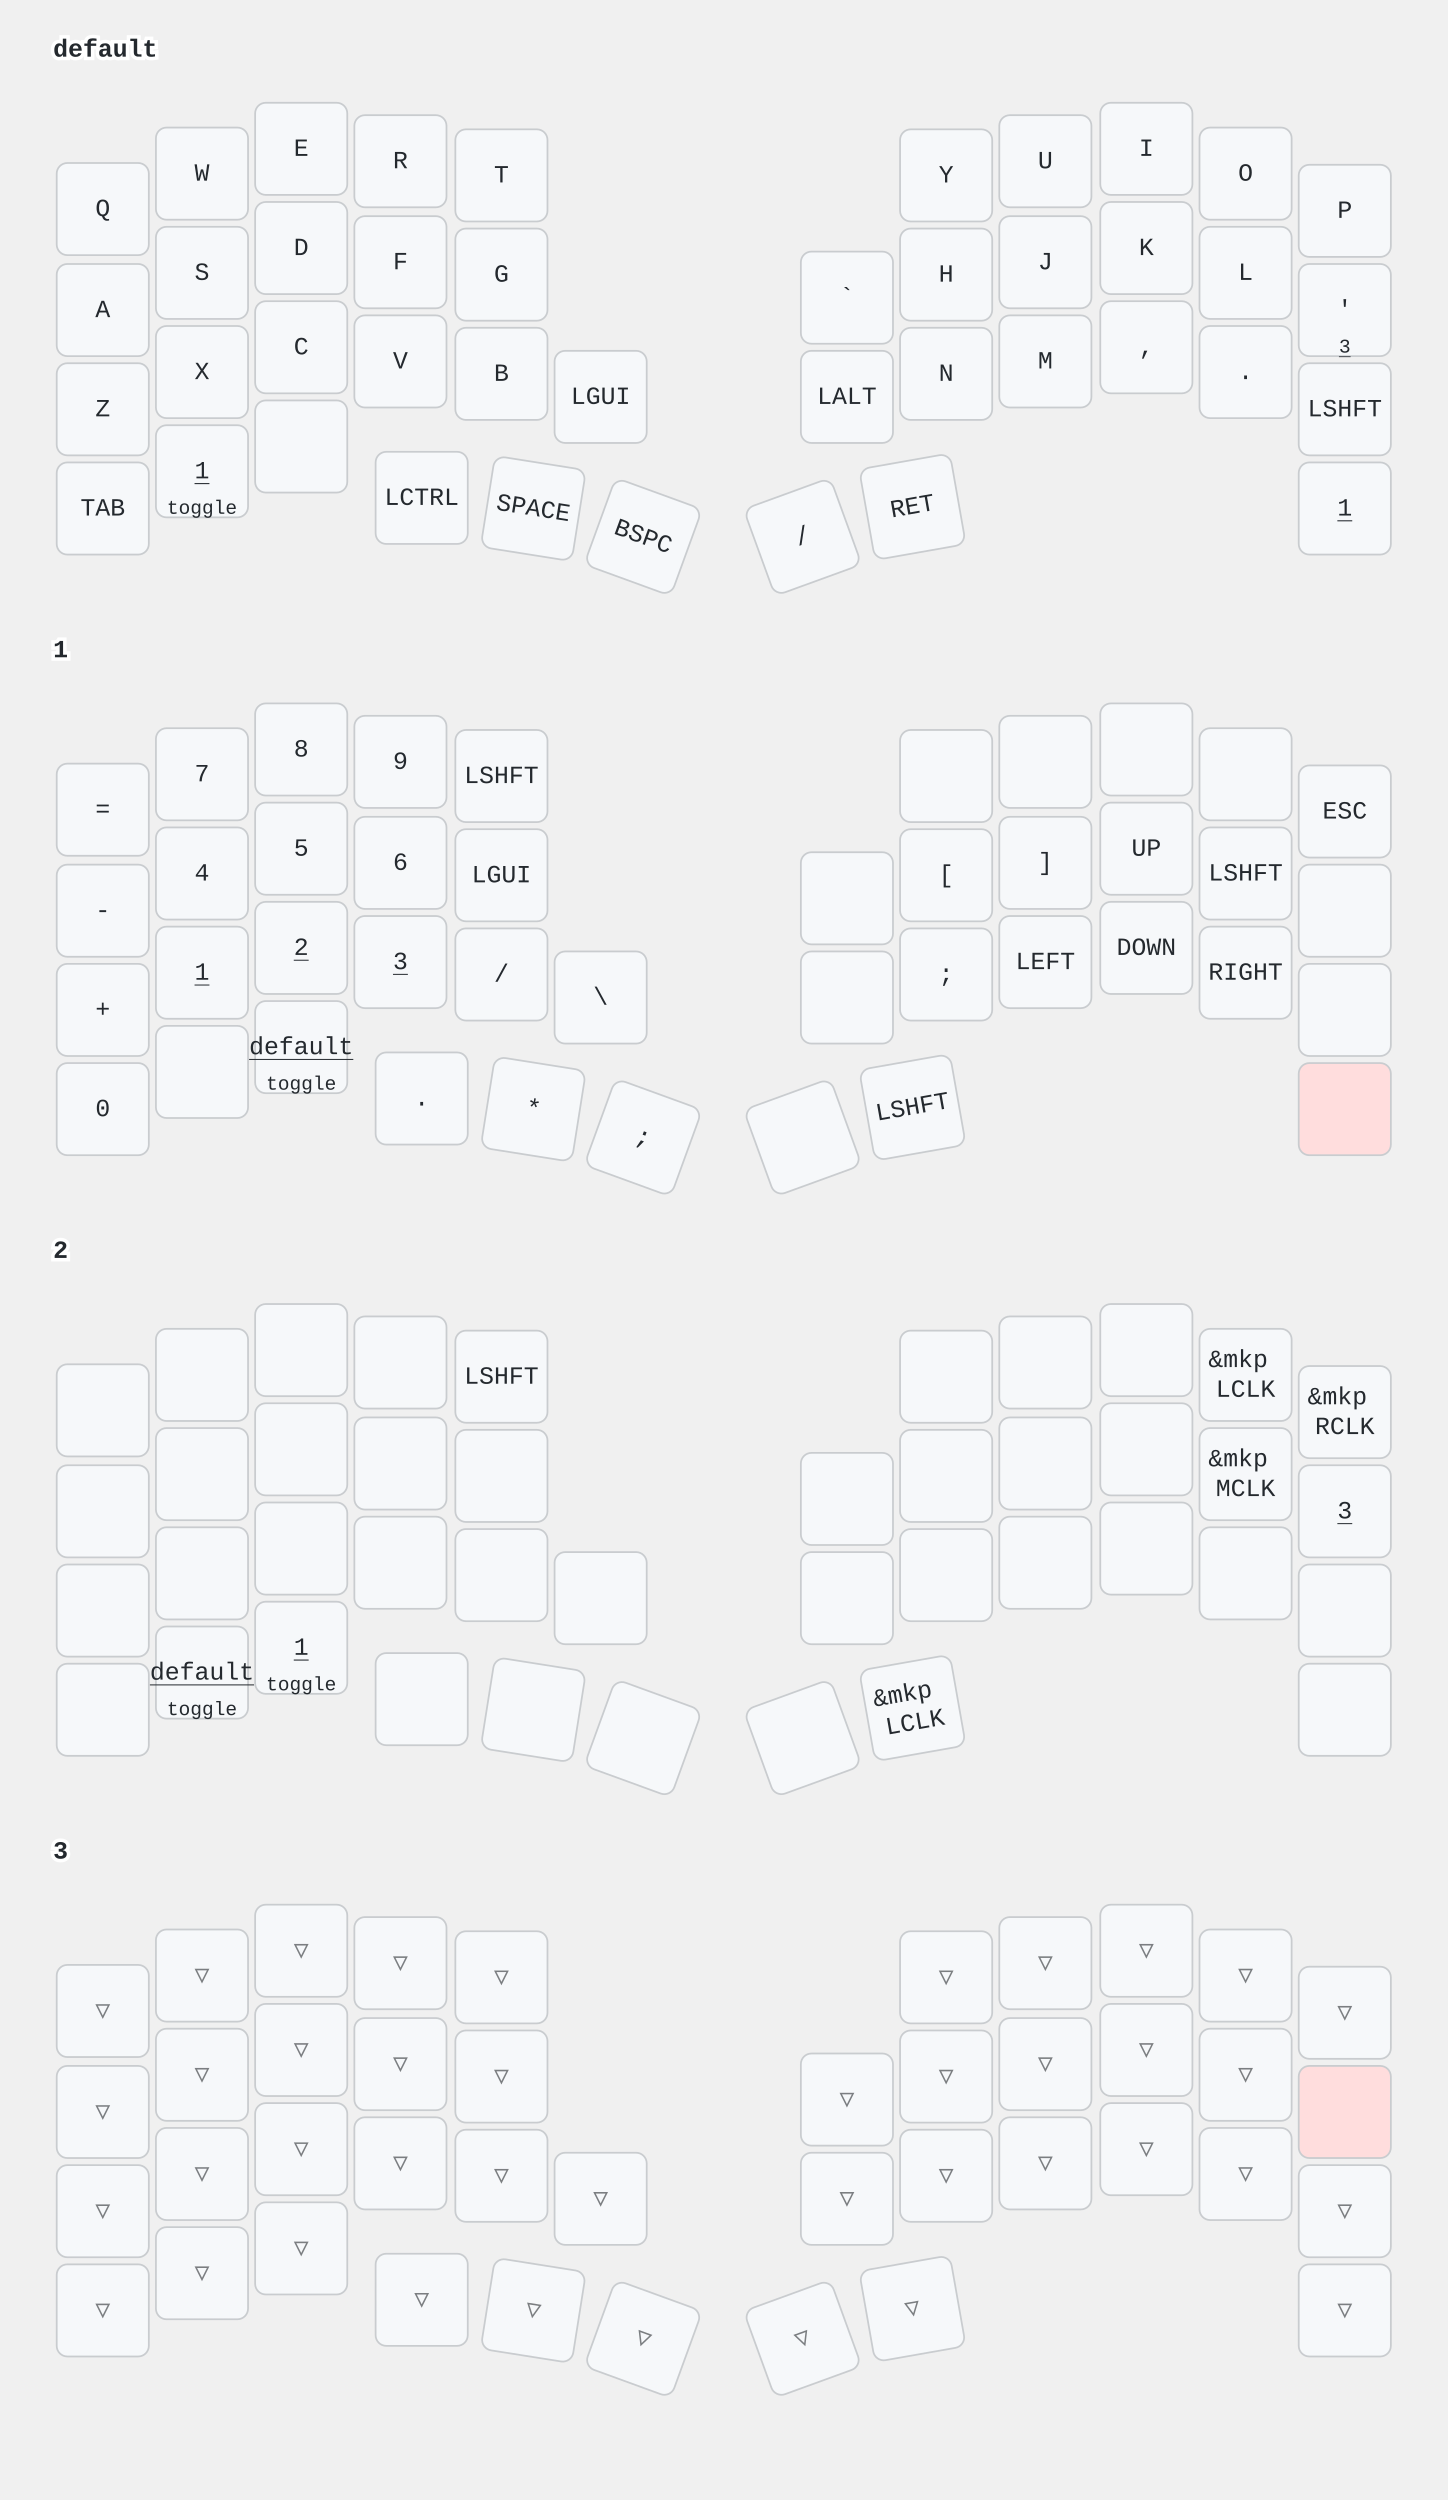
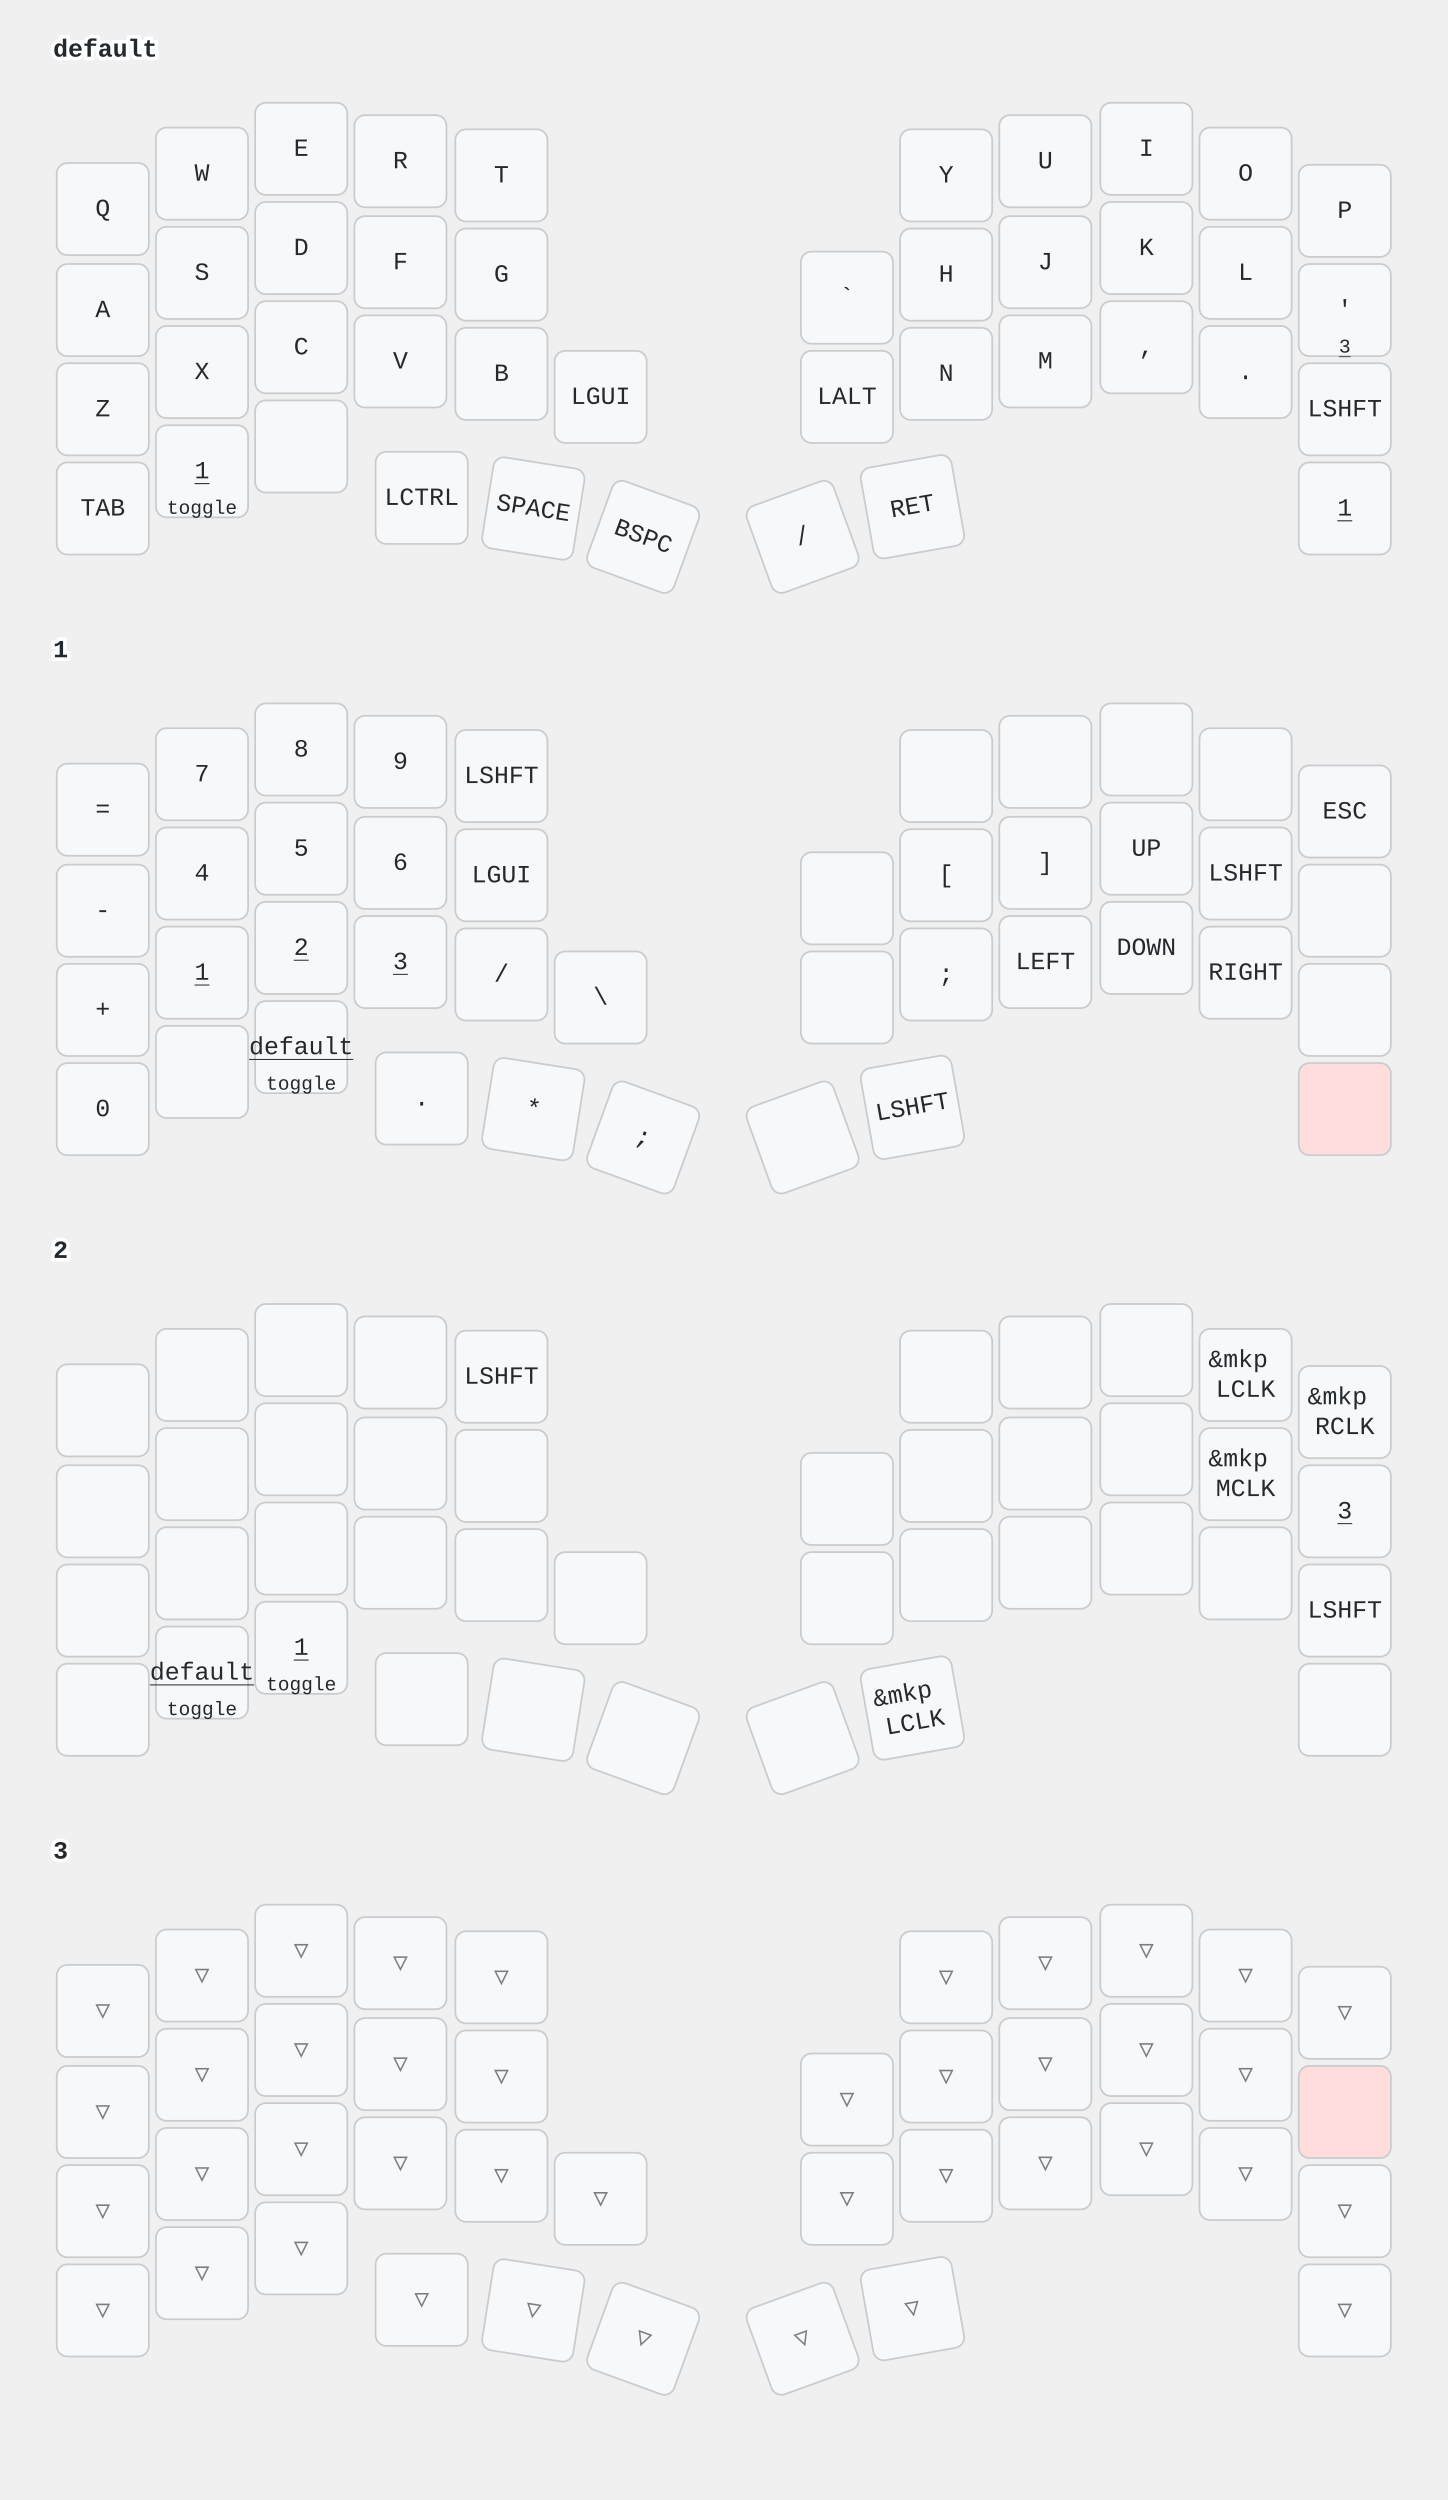
<svg xmlns="http://www.w3.org/2000/svg" width="817" height="1411" viewBox="0 0 817 1411" class="keymap">
  <style>/* inherit to force styles through use tags */
svg path {
    fill: inherit;
}

/* font and background color specifications */
svg.keymap {
    font-family: SFMono-Regular,Consolas,Liberation Mono,Menlo,monospace;
    font-size: 14px;
    font-kerning: normal;
    text-rendering: optimizeLegibility;
    fill: #24292e;
}

/* default key styling */
rect.key {
    fill: #f6f8fa;
}

rect.key, rect.combo {
    stroke: #c9cccf;
    stroke-width: 1;
}

/* default key side styling, only used is draw_key_sides is set */
rect.side {
    filter: brightness(90%);
}

/* color accent for combo boxes */
rect.combo, rect.combo-separate {
    fill: #cdf;
}

/* color accent for held keys */
rect.held, rect.combo.held {
    fill: #fdd;
}

/* color accent for ghost (optional) keys */
rect.ghost, rect.combo.ghost {
    stroke-dasharray: 4, 4;
    stroke-width: 2;
}

text {
    text-anchor: middle;
    dominant-baseline: middle;
}

/* styling for layer labels */
text.label {
    font-weight: bold;
    text-anchor: start;
    stroke: white;
    stroke-width: 4;
    paint-order: stroke;
}

/* styling for optional footer */
text.footer {
    text-anchor: end;
    dominant-baseline: auto;
    stroke: white;
    stroke-width: 4;
    paint-order: stroke;
}

/* styling for combo tap, and key non-tap label text */
text.combo, text.hold, text.shifted, text.left, text.right, text.tl, text.tr, text.bl, text.br {
    font-size: 11px;
}

text.hold, text.bl, text.br {
    text-anchor: middle;
    dominant-baseline: auto;
}

text.shifted, text.tl, text.tr {
    text-anchor: middle;
    dominant-baseline: hanging;
}

text.left, text.tl, text.bl {
    text-anchor: start;
}

text.right, text.tr, text.br {
    text-anchor: end;
}

text.layer-activator {
    text-decoration: underline;
}

/* styling for hold/shifted label text in combo box */
text.combo.hold, text.combo.shifted, text.combo.left, text.combo.right {
    font-size: 8px;
}

/* lighter symbol for transparent keys */
text.trans {
    fill: #7b7e81;
}

/* styling for combo dendrons */
path.combo {
    stroke-width: 1;
    stroke: gray;
    fill: none;
}

/* Start Tabler Icons Cleanup */
/* cannot use height/width with glyphs */
.icon-tabler &gt; path {
    fill: inherit;
    stroke: inherit;
    stroke-width: 2;
}
/* hide tabler's default box */
.icon-tabler &gt; path[stroke="none"][fill="none"] {
    visibility: hidden;
}
/* End Tabler Icons Cleanup */
</style>
  <g transform="translate(30, 0)" class="layer-default">
    <text x="0" y="28" class="label" id="default">default</text>
    <g transform="translate(0, 56)">
      <g transform="translate(28, 62)" class="key keypos-0">
        <rect rx="6" ry="6" x="-26" y="-26" width="52" height="52" class="key" />
        <text x="0" y="0" class="key tap">Q</text>
      </g>
      <g transform="translate(84, 42)" class="key keypos-1">
        <rect rx="6" ry="6" x="-26" y="-26" width="52" height="52" class="key" />
        <text x="0" y="0" class="key tap">W</text>
      </g>
      <g transform="translate(140, 28)" class="key keypos-2">
        <rect rx="6" ry="6" x="-26" y="-26" width="52" height="52" class="key" />
        <text x="0" y="0" class="key tap">E</text>
      </g>
      <g transform="translate(196, 35)" class="key keypos-3">
        <rect rx="6" ry="6" x="-26" y="-26" width="52" height="52" class="key" />
        <text x="0" y="0" class="key tap">R</text>
      </g>
      <g transform="translate(253, 43)" class="key keypos-4">
        <rect rx="6" ry="6" x="-26" y="-26" width="52" height="52" class="key" />
        <text x="0" y="0" class="key tap">T</text>
      </g>
      <g transform="translate(504, 43)" class="key keypos-5">
        <rect rx="6" ry="6" x="-26" y="-26" width="52" height="52" class="key" />
        <text x="0" y="0" class="key tap">Y</text>
      </g>
      <g transform="translate(560, 35)" class="key keypos-6">
        <rect rx="6" ry="6" x="-26" y="-26" width="52" height="52" class="key" />
        <text x="0" y="0" class="key tap">U</text>
      </g>
      <g transform="translate(617, 28)" class="key keypos-7">
        <rect rx="6" ry="6" x="-26" y="-26" width="52" height="52" class="key" />
        <text x="0" y="0" class="key tap">I</text>
      </g>
      <g transform="translate(673, 42)" class="key keypos-8">
        <rect rx="6" ry="6" x="-26" y="-26" width="52" height="52" class="key" />
        <text x="0" y="0" class="key tap">O</text>
      </g>
      <g transform="translate(729, 63)" class="key keypos-9">
        <rect rx="6" ry="6" x="-26" y="-26" width="52" height="52" class="key" />
        <text x="0" y="0" class="key tap">P</text>
      </g>
      <g transform="translate(28, 119)" class="key keypos-10">
        <rect rx="6" ry="6" x="-26" y="-26" width="52" height="52" class="key" />
        <text x="0" y="0" class="key tap">A</text>
      </g>
      <g transform="translate(84, 98)" class="key keypos-11">
        <rect rx="6" ry="6" x="-26" y="-26" width="52" height="52" class="key" />
        <text x="0" y="0" class="key tap">S</text>
      </g>
      <g transform="translate(140, 84)" class="key keypos-12">
        <rect rx="6" ry="6" x="-26" y="-26" width="52" height="52" class="key" />
        <text x="0" y="0" class="key tap">D</text>
      </g>
      <g transform="translate(196, 92)" class="key keypos-13">
        <rect rx="6" ry="6" x="-26" y="-26" width="52" height="52" class="key" />
        <text x="0" y="0" class="key tap">F</text>
      </g>
      <g transform="translate(253, 99)" class="key keypos-14">
        <rect rx="6" ry="6" x="-26" y="-26" width="52" height="52" class="key" />
        <text x="0" y="0" class="key tap">G</text>
      </g>
      <g transform="translate(448, 112)" class="key keypos-15">
        <rect rx="6" ry="6" x="-26" y="-26" width="52" height="52" class="key" />
        <text x="0" y="0" class="key tap">`</text>
      </g>
      <g transform="translate(504, 99)" class="key keypos-16">
        <rect rx="6" ry="6" x="-26" y="-26" width="52" height="52" class="key" />
        <text x="0" y="0" class="key tap">H</text>
      </g>
      <g transform="translate(560, 92)" class="key keypos-17">
        <rect rx="6" ry="6" x="-26" y="-26" width="52" height="52" class="key" />
        <text x="0" y="0" class="key tap">J</text>
      </g>
      <g transform="translate(617, 84)" class="key keypos-18">
        <rect rx="6" ry="6" x="-26" y="-26" width="52" height="52" class="key" />
        <text x="0" y="0" class="key tap">K</text>
      </g>
      <g transform="translate(673, 98)" class="key keypos-19">
        <rect rx="6" ry="6" x="-26" y="-26" width="52" height="52" class="key" />
        <text x="0" y="0" class="key tap">L</text>
      </g>
      <g transform="translate(729, 119)" class="key keypos-20">
        <rect rx="6" ry="6" x="-26" y="-26" width="52" height="52" class="key" />
        <text x="0" y="0" class="key tap">'</text>
        <a href="#x_x">
          <text x="0" y="24" class="key hold layer-activator">3</text>
        </a>
      </g>
      <g transform="translate(28, 175)" class="key keypos-21">
        <rect rx="6" ry="6" x="-26" y="-26" width="52" height="52" class="key" />
        <text x="0" y="0" class="key tap">Z</text>
      </g>
      <g transform="translate(84, 154)" class="key keypos-22">
        <rect rx="6" ry="6" x="-26" y="-26" width="52" height="52" class="key" />
        <text x="0" y="0" class="key tap">X</text>
      </g>
      <g transform="translate(140, 140)" class="key keypos-23">
        <rect rx="6" ry="6" x="-26" y="-26" width="52" height="52" class="key" />
        <text x="0" y="0" class="key tap">C</text>
      </g>
      <g transform="translate(196, 148)" class="key keypos-24">
        <rect rx="6" ry="6" x="-26" y="-26" width="52" height="52" class="key" />
        <text x="0" y="0" class="key tap">V</text>
      </g>
      <g transform="translate(253, 155)" class="key keypos-25">
        <rect rx="6" ry="6" x="-26" y="-26" width="52" height="52" class="key" />
        <text x="0" y="0" class="key tap">B</text>
      </g>
      <g transform="translate(309, 168)" class="key keypos-26">
        <rect rx="6" ry="6" x="-26" y="-26" width="52" height="52" class="key" />
        <text x="0" y="0" class="key tap">LGUI</text>
      </g>
      <g transform="translate(448, 168)" class="key keypos-27">
        <rect rx="6" ry="6" x="-26" y="-26" width="52" height="52" class="key" />
        <text x="0" y="0" class="key tap">LALT</text>
      </g>
      <g transform="translate(504, 155)" class="key keypos-28">
        <rect rx="6" ry="6" x="-26" y="-26" width="52" height="52" class="key" />
        <text x="0" y="0" class="key tap">N</text>
      </g>
      <g transform="translate(560, 148)" class="key keypos-29">
        <rect rx="6" ry="6" x="-26" y="-26" width="52" height="52" class="key" />
        <text x="0" y="0" class="key tap">M</text>
      </g>
      <g transform="translate(617, 140)" class="key keypos-30">
        <rect rx="6" ry="6" x="-26" y="-26" width="52" height="52" class="key" />
        <text x="0" y="0" class="key tap">,</text>
      </g>
      <g transform="translate(673, 154)" class="key keypos-31">
        <rect rx="6" ry="6" x="-26" y="-26" width="52" height="52" class="key" />
        <text x="0" y="0" class="key tap">.</text>
      </g>
      <g transform="translate(729, 175)" class="key keypos-32">
        <rect rx="6" ry="6" x="-26" y="-26" width="52" height="52" class="key" />
        <text x="0" y="0" class="key tap">LSHFT</text>
      </g>
      <g transform="translate(28, 231)" class="key keypos-33">
        <rect rx="6" ry="6" x="-26" y="-26" width="52" height="52" class="key" />
        <text x="0" y="0" class="key tap">TAB</text>
      </g>
      <g transform="translate(84, 210)" class="key keypos-34">
        <rect rx="6" ry="6" x="-26" y="-26" width="52" height="52" class="key" />
        <a href="#x_x">
          <text x="0" y="0" class="key tap layer-activator">1</text>
        </a>
        <text x="0" y="24" class="key hold">toggle</text>
      </g>
      <g transform="translate(140, 196)" class="key keypos-35">
        <rect rx="6" ry="6" x="-26" y="-26" width="52" height="52" class="key" />
      </g>
      <g transform="translate(208, 225)" class="key keypos-36">
        <rect rx="6" ry="6" x="-26" y="-26" width="52" height="52" class="key" />
        <text x="0" y="0" class="key tap">LCTRL</text>
      </g>
      <g transform="translate(271, 231) rotate(9.0)" class="key keypos-37">
        <rect rx="6" ry="6" x="-26" y="-26" width="52" height="52" class="key" />
        <text x="0" y="0" class="key tap">SPACE</text>
      </g>
      <g transform="translate(333, 247) rotate(20.0)" class="key keypos-38">
        <rect rx="6" ry="6" x="-26" y="-26" width="52" height="52" class="key" />
        <text x="0" y="0" class="key tap">BSPC</text>
      </g>
      <g transform="translate(423, 247) rotate(-20.0)" class="key keypos-39">
        <rect rx="6" ry="6" x="-26" y="-26" width="52" height="52" class="key" />
        <text x="0" y="0" class="key tap">/</text>
      </g>
      <g transform="translate(485, 230) rotate(-10.0)" class="key keypos-40">
        <rect rx="6" ry="6" x="-26" y="-26" width="52" height="52" class="key" />
        <text x="0" y="0" class="key tap">RET</text>
      </g>
      <g transform="translate(729, 231)" class="key keypos-41">
        <rect rx="6" ry="6" x="-26" y="-26" width="52" height="52" class="key" />
        <a href="#x_x">
          <text x="0" y="0" class="key tap layer-activator">1</text>
        </a>
      </g>
    </g>
  </g>
  <g transform="translate(30, 339)" class="layer-1">
    <text x="0" y="28" class="label" id="x_x">1</text>
    <g transform="translate(0, 56)">
      <g transform="translate(28, 62)" class="key keypos-0">
        <rect rx="6" ry="6" x="-26" y="-26" width="52" height="52" class="key" />
        <text x="0" y="0" class="key tap">=</text>
      </g>
      <g transform="translate(84, 42)" class="key keypos-1">
        <rect rx="6" ry="6" x="-26" y="-26" width="52" height="52" class="key" />
        <text x="0" y="0" class="key tap">7</text>
      </g>
      <g transform="translate(140, 28)" class="key keypos-2">
        <rect rx="6" ry="6" x="-26" y="-26" width="52" height="52" class="key" />
        <text x="0" y="0" class="key tap">8</text>
      </g>
      <g transform="translate(196, 35)" class="key keypos-3">
        <rect rx="6" ry="6" x="-26" y="-26" width="52" height="52" class="key" />
        <text x="0" y="0" class="key tap">9</text>
      </g>
      <g transform="translate(253, 43)" class="key keypos-4">
        <rect rx="6" ry="6" x="-26" y="-26" width="52" height="52" class="key" />
        <text x="0" y="0" class="key tap">LSHFT</text>
      </g>
      <g transform="translate(504, 43)" class="key keypos-5">
        <rect rx="6" ry="6" x="-26" y="-26" width="52" height="52" class="key" />
      </g>
      <g transform="translate(560, 35)" class="key keypos-6">
        <rect rx="6" ry="6" x="-26" y="-26" width="52" height="52" class="key" />
      </g>
      <g transform="translate(617, 28)" class="key keypos-7">
        <rect rx="6" ry="6" x="-26" y="-26" width="52" height="52" class="key" />
      </g>
      <g transform="translate(673, 42)" class="key keypos-8">
        <rect rx="6" ry="6" x="-26" y="-26" width="52" height="52" class="key" />
      </g>
      <g transform="translate(729, 63)" class="key keypos-9">
        <rect rx="6" ry="6" x="-26" y="-26" width="52" height="52" class="key" />
        <text x="0" y="0" class="key tap">ESC</text>
      </g>
      <g transform="translate(28, 119)" class="key keypos-10">
        <rect rx="6" ry="6" x="-26" y="-26" width="52" height="52" class="key" />
        <text x="0" y="0" class="key tap">-</text>
      </g>
      <g transform="translate(84, 98)" class="key keypos-11">
        <rect rx="6" ry="6" x="-26" y="-26" width="52" height="52" class="key" />
        <text x="0" y="0" class="key tap">4</text>
      </g>
      <g transform="translate(140, 84)" class="key keypos-12">
        <rect rx="6" ry="6" x="-26" y="-26" width="52" height="52" class="key" />
        <text x="0" y="0" class="key tap">5</text>
      </g>
      <g transform="translate(196, 92)" class="key keypos-13">
        <rect rx="6" ry="6" x="-26" y="-26" width="52" height="52" class="key" />
        <text x="0" y="0" class="key tap">6</text>
      </g>
      <g transform="translate(253, 99)" class="key keypos-14">
        <rect rx="6" ry="6" x="-26" y="-26" width="52" height="52" class="key" />
        <text x="0" y="0" class="key tap">LGUI</text>
      </g>
      <g transform="translate(448, 112)" class="key keypos-15">
        <rect rx="6" ry="6" x="-26" y="-26" width="52" height="52" class="key" />
      </g>
      <g transform="translate(504, 99)" class="key keypos-16">
        <rect rx="6" ry="6" x="-26" y="-26" width="52" height="52" class="key" />
        <text x="0" y="0" class="key tap">[</text>
      </g>
      <g transform="translate(560, 92)" class="key keypos-17">
        <rect rx="6" ry="6" x="-26" y="-26" width="52" height="52" class="key" />
        <text x="0" y="0" class="key tap">]</text>
      </g>
      <g transform="translate(617, 84)" class="key keypos-18">
        <rect rx="6" ry="6" x="-26" y="-26" width="52" height="52" class="key" />
        <text x="0" y="0" class="key tap">UP</text>
      </g>
      <g transform="translate(673, 98)" class="key keypos-19">
        <rect rx="6" ry="6" x="-26" y="-26" width="52" height="52" class="key" />
        <text x="0" y="0" class="key tap">LSHFT</text>
      </g>
      <g transform="translate(729, 119)" class="key keypos-20">
        <rect rx="6" ry="6" x="-26" y="-26" width="52" height="52" class="key" />
      </g>
      <g transform="translate(28, 175)" class="key keypos-21">
        <rect rx="6" ry="6" x="-26" y="-26" width="52" height="52" class="key" />
        <text x="0" y="0" class="key tap">+</text>
      </g>
      <g transform="translate(84, 154)" class="key keypos-22">
        <rect rx="6" ry="6" x="-26" y="-26" width="52" height="52" class="key" />
        <a href="#x_x">
          <text x="0" y="0" class="key tap layer-activator">1</text>
        </a>
      </g>
      <g transform="translate(140, 140)" class="key keypos-23">
        <rect rx="6" ry="6" x="-26" y="-26" width="52" height="52" class="key" />
        <a href="#x_x">
          <text x="0" y="0" class="key tap layer-activator">2</text>
        </a>
      </g>
      <g transform="translate(196, 148)" class="key keypos-24">
        <rect rx="6" ry="6" x="-26" y="-26" width="52" height="52" class="key" />
        <a href="#x_x">
          <text x="0" y="0" class="key tap layer-activator">3</text>
        </a>
      </g>
      <g transform="translate(253, 155)" class="key keypos-25">
        <rect rx="6" ry="6" x="-26" y="-26" width="52" height="52" class="key" />
        <text x="0" y="0" class="key tap">/</text>
      </g>
      <g transform="translate(309, 168)" class="key keypos-26">
        <rect rx="6" ry="6" x="-26" y="-26" width="52" height="52" class="key" />
        <text x="0" y="0" class="key tap">\</text>
      </g>
      <g transform="translate(448, 168)" class="key keypos-27">
        <rect rx="6" ry="6" x="-26" y="-26" width="52" height="52" class="key" />
      </g>
      <g transform="translate(504, 155)" class="key keypos-28">
        <rect rx="6" ry="6" x="-26" y="-26" width="52" height="52" class="key" />
        <text x="0" y="0" class="key tap">;</text>
      </g>
      <g transform="translate(560, 148)" class="key keypos-29">
        <rect rx="6" ry="6" x="-26" y="-26" width="52" height="52" class="key" />
        <text x="0" y="0" class="key tap">LEFT</text>
      </g>
      <g transform="translate(617, 140)" class="key keypos-30">
        <rect rx="6" ry="6" x="-26" y="-26" width="52" height="52" class="key" />
        <text x="0" y="0" class="key tap">DOWN</text>
      </g>
      <g transform="translate(673, 154)" class="key keypos-31">
        <rect rx="6" ry="6" x="-26" y="-26" width="52" height="52" class="key" />
        <text x="0" y="0" class="key tap">RIGHT</text>
      </g>
      <g transform="translate(729, 175)" class="key keypos-32">
        <rect rx="6" ry="6" x="-26" y="-26" width="52" height="52" class="key" />
      </g>
      <g transform="translate(28, 231)" class="key keypos-33">
        <rect rx="6" ry="6" x="-26" y="-26" width="52" height="52" class="key" />
        <text x="0" y="0" class="key tap">0</text>
      </g>
      <g transform="translate(84, 210)" class="key keypos-34">
        <rect rx="6" ry="6" x="-26" y="-26" width="52" height="52" class="key" />
      </g>
      <g transform="translate(140, 196)" class="key keypos-35">
        <rect rx="6" ry="6" x="-26" y="-26" width="52" height="52" class="key" />
        <a href="#default">
          <text x="0" y="0" class="key tap layer-activator">default</text>
        </a>
        <text x="0" y="24" class="key hold">toggle</text>
      </g>
      <g transform="translate(208, 225)" class="key keypos-36">
        <rect rx="6" ry="6" x="-26" y="-26" width="52" height="52" class="key" />
        <text x="0" y="0" class="key tap">.</text>
      </g>
      <g transform="translate(271, 231) rotate(9.0)" class="key keypos-37">
        <rect rx="6" ry="6" x="-26" y="-26" width="52" height="52" class="key" />
        <text x="0" y="0" class="key tap">*</text>
      </g>
      <g transform="translate(333, 247) rotate(20.0)" class="key keypos-38">
        <rect rx="6" ry="6" x="-26" y="-26" width="52" height="52" class="key" />
        <text x="0" y="0" class="key tap">;</text>
      </g>
      <g transform="translate(423, 247) rotate(-20.0)" class="key keypos-39">
        <rect rx="6" ry="6" x="-26" y="-26" width="52" height="52" class="key" />
      </g>
      <g transform="translate(485, 230) rotate(-10.0)" class="key keypos-40">
        <rect rx="6" ry="6" x="-26" y="-26" width="52" height="52" class="key" />
        <text x="0" y="0" class="key tap">LSHFT</text>
      </g>
      <g transform="translate(729, 231)" class="key held keypos-41">
        <rect rx="6" ry="6" x="-26" y="-26" width="52" height="52" class="key held" />
      </g>
    </g>
  </g>
  <g transform="translate(30, 678)" class="layer-2">
    <text x="0" y="28" class="label" id="x_x">2</text>
    <g transform="translate(0, 56)">
      <g transform="translate(28, 62)" class="key keypos-0">
        <rect rx="6" ry="6" x="-26" y="-26" width="52" height="52" class="key" />
      </g>
      <g transform="translate(84, 42)" class="key keypos-1">
        <rect rx="6" ry="6" x="-26" y="-26" width="52" height="52" class="key" />
      </g>
      <g transform="translate(140, 28)" class="key keypos-2">
        <rect rx="6" ry="6" x="-26" y="-26" width="52" height="52" class="key" />
      </g>
      <g transform="translate(196, 35)" class="key keypos-3">
        <rect rx="6" ry="6" x="-26" y="-26" width="52" height="52" class="key" />
      </g>
      <g transform="translate(253, 43)" class="key keypos-4">
        <rect rx="6" ry="6" x="-26" y="-26" width="52" height="52" class="key" />
        <text x="0" y="0" class="key tap">LSHFT</text>
      </g>
      <g transform="translate(504, 43)" class="key keypos-5">
        <rect rx="6" ry="6" x="-26" y="-26" width="52" height="52" class="key" />
      </g>
      <g transform="translate(560, 35)" class="key keypos-6">
        <rect rx="6" ry="6" x="-26" y="-26" width="52" height="52" class="key" />
      </g>
      <g transform="translate(617, 28)" class="key keypos-7">
        <rect rx="6" ry="6" x="-26" y="-26" width="52" height="52" class="key" />
      </g>
      <g transform="translate(673, 42)" class="key keypos-8">
        <rect rx="6" ry="6" x="-26" y="-26" width="52" height="52" class="key" />
        <text x="0" y="0" class="key tap">
          <tspan x="0" dy="-0.6em">&amp;mkp</tspan>
          <tspan x="0" dy="1.2em">LCLK</tspan>
        </text>
      </g>
      <g transform="translate(729, 63)" class="key keypos-9">
        <rect rx="6" ry="6" x="-26" y="-26" width="52" height="52" class="key" />
        <text x="0" y="0" class="key tap">
          <tspan x="0" dy="-0.6em">&amp;mkp</tspan>
          <tspan x="0" dy="1.2em">RCLK</tspan>
        </text>
      </g>
      <g transform="translate(28, 119)" class="key keypos-10">
        <rect rx="6" ry="6" x="-26" y="-26" width="52" height="52" class="key" />
      </g>
      <g transform="translate(84, 98)" class="key keypos-11">
        <rect rx="6" ry="6" x="-26" y="-26" width="52" height="52" class="key" />
      </g>
      <g transform="translate(140, 84)" class="key keypos-12">
        <rect rx="6" ry="6" x="-26" y="-26" width="52" height="52" class="key" />
      </g>
      <g transform="translate(196, 92)" class="key keypos-13">
        <rect rx="6" ry="6" x="-26" y="-26" width="52" height="52" class="key" />
      </g>
      <g transform="translate(253, 99)" class="key keypos-14">
        <rect rx="6" ry="6" x="-26" y="-26" width="52" height="52" class="key" />
      </g>
      <g transform="translate(448, 112)" class="key keypos-15">
        <rect rx="6" ry="6" x="-26" y="-26" width="52" height="52" class="key" />
      </g>
      <g transform="translate(504, 99)" class="key keypos-16">
        <rect rx="6" ry="6" x="-26" y="-26" width="52" height="52" class="key" />
      </g>
      <g transform="translate(560, 92)" class="key keypos-17">
        <rect rx="6" ry="6" x="-26" y="-26" width="52" height="52" class="key" />
      </g>
      <g transform="translate(617, 84)" class="key keypos-18">
        <rect rx="6" ry="6" x="-26" y="-26" width="52" height="52" class="key" />
      </g>
      <g transform="translate(673, 98)" class="key keypos-19">
        <rect rx="6" ry="6" x="-26" y="-26" width="52" height="52" class="key" />
        <text x="0" y="0" class="key tap">
          <tspan x="0" dy="-0.6em">&amp;mkp</tspan>
          <tspan x="0" dy="1.2em">MCLK</tspan>
        </text>
      </g>
      <g transform="translate(729, 119)" class="key keypos-20">
        <rect rx="6" ry="6" x="-26" y="-26" width="52" height="52" class="key" />
        <a href="#x_x">
          <text x="0" y="0" class="key tap layer-activator">3</text>
        </a>
      </g>
      <g transform="translate(28, 175)" class="key keypos-21">
        <rect rx="6" ry="6" x="-26" y="-26" width="52" height="52" class="key" />
      </g>
      <g transform="translate(84, 154)" class="key keypos-22">
        <rect rx="6" ry="6" x="-26" y="-26" width="52" height="52" class="key" />
      </g>
      <g transform="translate(140, 140)" class="key keypos-23">
        <rect rx="6" ry="6" x="-26" y="-26" width="52" height="52" class="key" />
      </g>
      <g transform="translate(196, 148)" class="key keypos-24">
        <rect rx="6" ry="6" x="-26" y="-26" width="52" height="52" class="key" />
      </g>
      <g transform="translate(253, 155)" class="key keypos-25">
        <rect rx="6" ry="6" x="-26" y="-26" width="52" height="52" class="key" />
      </g>
      <g transform="translate(309, 168)" class="key keypos-26">
        <rect rx="6" ry="6" x="-26" y="-26" width="52" height="52" class="key" />
      </g>
      <g transform="translate(448, 168)" class="key keypos-27">
        <rect rx="6" ry="6" x="-26" y="-26" width="52" height="52" class="key" />
      </g>
      <g transform="translate(504, 155)" class="key keypos-28">
        <rect rx="6" ry="6" x="-26" y="-26" width="52" height="52" class="key" />
      </g>
      <g transform="translate(560, 148)" class="key keypos-29">
        <rect rx="6" ry="6" x="-26" y="-26" width="52" height="52" class="key" />
      </g>
      <g transform="translate(617, 140)" class="key keypos-30">
        <rect rx="6" ry="6" x="-26" y="-26" width="52" height="52" class="key" />
      </g>
      <g transform="translate(673, 154)" class="key keypos-31">
        <rect rx="6" ry="6" x="-26" y="-26" width="52" height="52" class="key" />
      </g>
      <g transform="translate(729, 175)" class="key keypos-32">
        <rect rx="6" ry="6" x="-26" y="-26" width="52" height="52" class="key" />
+         <text x="0" y="0" class="key tap">LSHFT</text>
      </g>
      <g transform="translate(28, 231)" class="key keypos-33">
        <rect rx="6" ry="6" x="-26" y="-26" width="52" height="52" class="key" />
      </g>
      <g transform="translate(84, 210)" class="key keypos-34">
        <rect rx="6" ry="6" x="-26" y="-26" width="52" height="52" class="key" />
        <a href="#default">
          <text x="0" y="0" class="key tap layer-activator">default</text>
        </a>
        <text x="0" y="24" class="key hold">toggle</text>
      </g>
      <g transform="translate(140, 196)" class="key keypos-35">
        <rect rx="6" ry="6" x="-26" y="-26" width="52" height="52" class="key" />
        <a href="#x_x">
          <text x="0" y="0" class="key tap layer-activator">1</text>
        </a>
        <text x="0" y="24" class="key hold">toggle</text>
      </g>
      <g transform="translate(208, 225)" class="key keypos-36">
        <rect rx="6" ry="6" x="-26" y="-26" width="52" height="52" class="key" />
      </g>
      <g transform="translate(271, 231) rotate(9.0)" class="key keypos-37">
        <rect rx="6" ry="6" x="-26" y="-26" width="52" height="52" class="key" />
      </g>
      <g transform="translate(333, 247) rotate(20.0)" class="key keypos-38">
        <rect rx="6" ry="6" x="-26" y="-26" width="52" height="52" class="key" />
      </g>
      <g transform="translate(423, 247) rotate(-20.0)" class="key keypos-39">
        <rect rx="6" ry="6" x="-26" y="-26" width="52" height="52" class="key" />
      </g>
      <g transform="translate(485, 230) rotate(-10.0)" class="key keypos-40">
        <rect rx="6" ry="6" x="-26" y="-26" width="52" height="52" class="key" />
        <text x="0" y="0" class="key tap">
          <tspan x="0" dy="-0.6em">&amp;mkp</tspan>
          <tspan x="0" dy="1.2em">LCLK</tspan>
        </text>
      </g>
      <g transform="translate(729, 231)" class="key keypos-41">
        <rect rx="6" ry="6" x="-26" y="-26" width="52" height="52" class="key" />
      </g>
    </g>
  </g>
  <g transform="translate(30, 1017)" class="layer-3">
    <text x="0" y="28" class="label" id="x_x">3</text>
    <g transform="translate(0, 56)">
      <g transform="translate(28, 62)" class="key trans keypos-0">
        <rect rx="6" ry="6" x="-26" y="-26" width="52" height="52" class="key trans" />
        <text x="0" y="0" class="key trans tap">▽</text>
      </g>
      <g transform="translate(84, 42)" class="key trans keypos-1">
        <rect rx="6" ry="6" x="-26" y="-26" width="52" height="52" class="key trans" />
        <text x="0" y="0" class="key trans tap">▽</text>
      </g>
      <g transform="translate(140, 28)" class="key trans keypos-2">
        <rect rx="6" ry="6" x="-26" y="-26" width="52" height="52" class="key trans" />
        <text x="0" y="0" class="key trans tap">▽</text>
      </g>
      <g transform="translate(196, 35)" class="key trans keypos-3">
        <rect rx="6" ry="6" x="-26" y="-26" width="52" height="52" class="key trans" />
        <text x="0" y="0" class="key trans tap">▽</text>
      </g>
      <g transform="translate(253, 43)" class="key trans keypos-4">
        <rect rx="6" ry="6" x="-26" y="-26" width="52" height="52" class="key trans" />
        <text x="0" y="0" class="key trans tap">▽</text>
      </g>
      <g transform="translate(504, 43)" class="key trans keypos-5">
        <rect rx="6" ry="6" x="-26" y="-26" width="52" height="52" class="key trans" />
        <text x="0" y="0" class="key trans tap">▽</text>
      </g>
      <g transform="translate(560, 35)" class="key trans keypos-6">
        <rect rx="6" ry="6" x="-26" y="-26" width="52" height="52" class="key trans" />
        <text x="0" y="0" class="key trans tap">▽</text>
      </g>
      <g transform="translate(617, 28)" class="key trans keypos-7">
        <rect rx="6" ry="6" x="-26" y="-26" width="52" height="52" class="key trans" />
        <text x="0" y="0" class="key trans tap">▽</text>
      </g>
      <g transform="translate(673, 42)" class="key trans keypos-8">
        <rect rx="6" ry="6" x="-26" y="-26" width="52" height="52" class="key trans" />
        <text x="0" y="0" class="key trans tap">▽</text>
      </g>
      <g transform="translate(729, 63)" class="key trans keypos-9">
        <rect rx="6" ry="6" x="-26" y="-26" width="52" height="52" class="key trans" />
        <text x="0" y="0" class="key trans tap">▽</text>
      </g>
      <g transform="translate(28, 119)" class="key trans keypos-10">
        <rect rx="6" ry="6" x="-26" y="-26" width="52" height="52" class="key trans" />
        <text x="0" y="0" class="key trans tap">▽</text>
      </g>
      <g transform="translate(84, 98)" class="key trans keypos-11">
        <rect rx="6" ry="6" x="-26" y="-26" width="52" height="52" class="key trans" />
        <text x="0" y="0" class="key trans tap">▽</text>
      </g>
      <g transform="translate(140, 84)" class="key trans keypos-12">
        <rect rx="6" ry="6" x="-26" y="-26" width="52" height="52" class="key trans" />
        <text x="0" y="0" class="key trans tap">▽</text>
      </g>
      <g transform="translate(196, 92)" class="key trans keypos-13">
        <rect rx="6" ry="6" x="-26" y="-26" width="52" height="52" class="key trans" />
        <text x="0" y="0" class="key trans tap">▽</text>
      </g>
      <g transform="translate(253, 99)" class="key trans keypos-14">
        <rect rx="6" ry="6" x="-26" y="-26" width="52" height="52" class="key trans" />
        <text x="0" y="0" class="key trans tap">▽</text>
      </g>
      <g transform="translate(448, 112)" class="key trans keypos-15">
        <rect rx="6" ry="6" x="-26" y="-26" width="52" height="52" class="key trans" />
        <text x="0" y="0" class="key trans tap">▽</text>
      </g>
      <g transform="translate(504, 99)" class="key trans keypos-16">
        <rect rx="6" ry="6" x="-26" y="-26" width="52" height="52" class="key trans" />
        <text x="0" y="0" class="key trans tap">▽</text>
      </g>
      <g transform="translate(560, 92)" class="key trans keypos-17">
        <rect rx="6" ry="6" x="-26" y="-26" width="52" height="52" class="key trans" />
        <text x="0" y="0" class="key trans tap">▽</text>
      </g>
      <g transform="translate(617, 84)" class="key trans keypos-18">
        <rect rx="6" ry="6" x="-26" y="-26" width="52" height="52" class="key trans" />
        <text x="0" y="0" class="key trans tap">▽</text>
      </g>
      <g transform="translate(673, 98)" class="key trans keypos-19">
        <rect rx="6" ry="6" x="-26" y="-26" width="52" height="52" class="key trans" />
        <text x="0" y="0" class="key trans tap">▽</text>
      </g>
      <g transform="translate(729, 119)" class="key held keypos-20">
        <rect rx="6" ry="6" x="-26" y="-26" width="52" height="52" class="key held" />
      </g>
      <g transform="translate(28, 175)" class="key trans keypos-21">
        <rect rx="6" ry="6" x="-26" y="-26" width="52" height="52" class="key trans" />
        <text x="0" y="0" class="key trans tap">▽</text>
      </g>
      <g transform="translate(84, 154)" class="key trans keypos-22">
        <rect rx="6" ry="6" x="-26" y="-26" width="52" height="52" class="key trans" />
        <text x="0" y="0" class="key trans tap">▽</text>
      </g>
      <g transform="translate(140, 140)" class="key trans keypos-23">
        <rect rx="6" ry="6" x="-26" y="-26" width="52" height="52" class="key trans" />
        <text x="0" y="0" class="key trans tap">▽</text>
      </g>
      <g transform="translate(196, 148)" class="key trans keypos-24">
        <rect rx="6" ry="6" x="-26" y="-26" width="52" height="52" class="key trans" />
        <text x="0" y="0" class="key trans tap">▽</text>
      </g>
      <g transform="translate(253, 155)" class="key trans keypos-25">
        <rect rx="6" ry="6" x="-26" y="-26" width="52" height="52" class="key trans" />
        <text x="0" y="0" class="key trans tap">▽</text>
      </g>
      <g transform="translate(309, 168)" class="key trans keypos-26">
        <rect rx="6" ry="6" x="-26" y="-26" width="52" height="52" class="key trans" />
        <text x="0" y="0" class="key trans tap">▽</text>
      </g>
      <g transform="translate(448, 168)" class="key trans keypos-27">
        <rect rx="6" ry="6" x="-26" y="-26" width="52" height="52" class="key trans" />
        <text x="0" y="0" class="key trans tap">▽</text>
      </g>
      <g transform="translate(504, 155)" class="key trans keypos-28">
        <rect rx="6" ry="6" x="-26" y="-26" width="52" height="52" class="key trans" />
        <text x="0" y="0" class="key trans tap">▽</text>
      </g>
      <g transform="translate(560, 148)" class="key trans keypos-29">
        <rect rx="6" ry="6" x="-26" y="-26" width="52" height="52" class="key trans" />
        <text x="0" y="0" class="key trans tap">▽</text>
      </g>
      <g transform="translate(617, 140)" class="key trans keypos-30">
        <rect rx="6" ry="6" x="-26" y="-26" width="52" height="52" class="key trans" />
        <text x="0" y="0" class="key trans tap">▽</text>
      </g>
      <g transform="translate(673, 154)" class="key trans keypos-31">
        <rect rx="6" ry="6" x="-26" y="-26" width="52" height="52" class="key trans" />
        <text x="0" y="0" class="key trans tap">▽</text>
      </g>
      <g transform="translate(729, 175)" class="key trans keypos-32">
        <rect rx="6" ry="6" x="-26" y="-26" width="52" height="52" class="key trans" />
        <text x="0" y="0" class="key trans tap">▽</text>
      </g>
      <g transform="translate(28, 231)" class="key trans keypos-33">
        <rect rx="6" ry="6" x="-26" y="-26" width="52" height="52" class="key trans" />
        <text x="0" y="0" class="key trans tap">▽</text>
      </g>
      <g transform="translate(84, 210)" class="key trans keypos-34">
        <rect rx="6" ry="6" x="-26" y="-26" width="52" height="52" class="key trans" />
        <text x="0" y="0" class="key trans tap">▽</text>
      </g>
      <g transform="translate(140, 196)" class="key trans keypos-35">
        <rect rx="6" ry="6" x="-26" y="-26" width="52" height="52" class="key trans" />
        <text x="0" y="0" class="key trans tap">▽</text>
      </g>
      <g transform="translate(208, 225)" class="key trans keypos-36">
        <rect rx="6" ry="6" x="-26" y="-26" width="52" height="52" class="key trans" />
        <text x="0" y="0" class="key trans tap">▽</text>
      </g>
      <g transform="translate(271, 231) rotate(9.0)" class="key trans keypos-37">
        <rect rx="6" ry="6" x="-26" y="-26" width="52" height="52" class="key trans" />
        <text x="0" y="0" class="key trans tap">▽</text>
      </g>
      <g transform="translate(333, 247) rotate(20.0)" class="key trans keypos-38">
        <rect rx="6" ry="6" x="-26" y="-26" width="52" height="52" class="key trans" />
        <text x="0" y="0" class="key trans tap">▽</text>
      </g>
      <g transform="translate(423, 247) rotate(-20.0)" class="key trans keypos-39">
        <rect rx="6" ry="6" x="-26" y="-26" width="52" height="52" class="key trans" />
        <text x="0" y="0" class="key trans tap">▽</text>
      </g>
      <g transform="translate(485, 230) rotate(-10.0)" class="key trans keypos-40">
        <rect rx="6" ry="6" x="-26" y="-26" width="52" height="52" class="key trans" />
        <text x="0" y="0" class="key trans tap">▽</text>
      </g>
      <g transform="translate(729, 231)" class="key trans keypos-41">
        <rect rx="6" ry="6" x="-26" y="-26" width="52" height="52" class="key trans" />
        <text x="0" y="0" class="key trans tap">▽</text>
      </g>
    </g>
  </g>
</svg>
